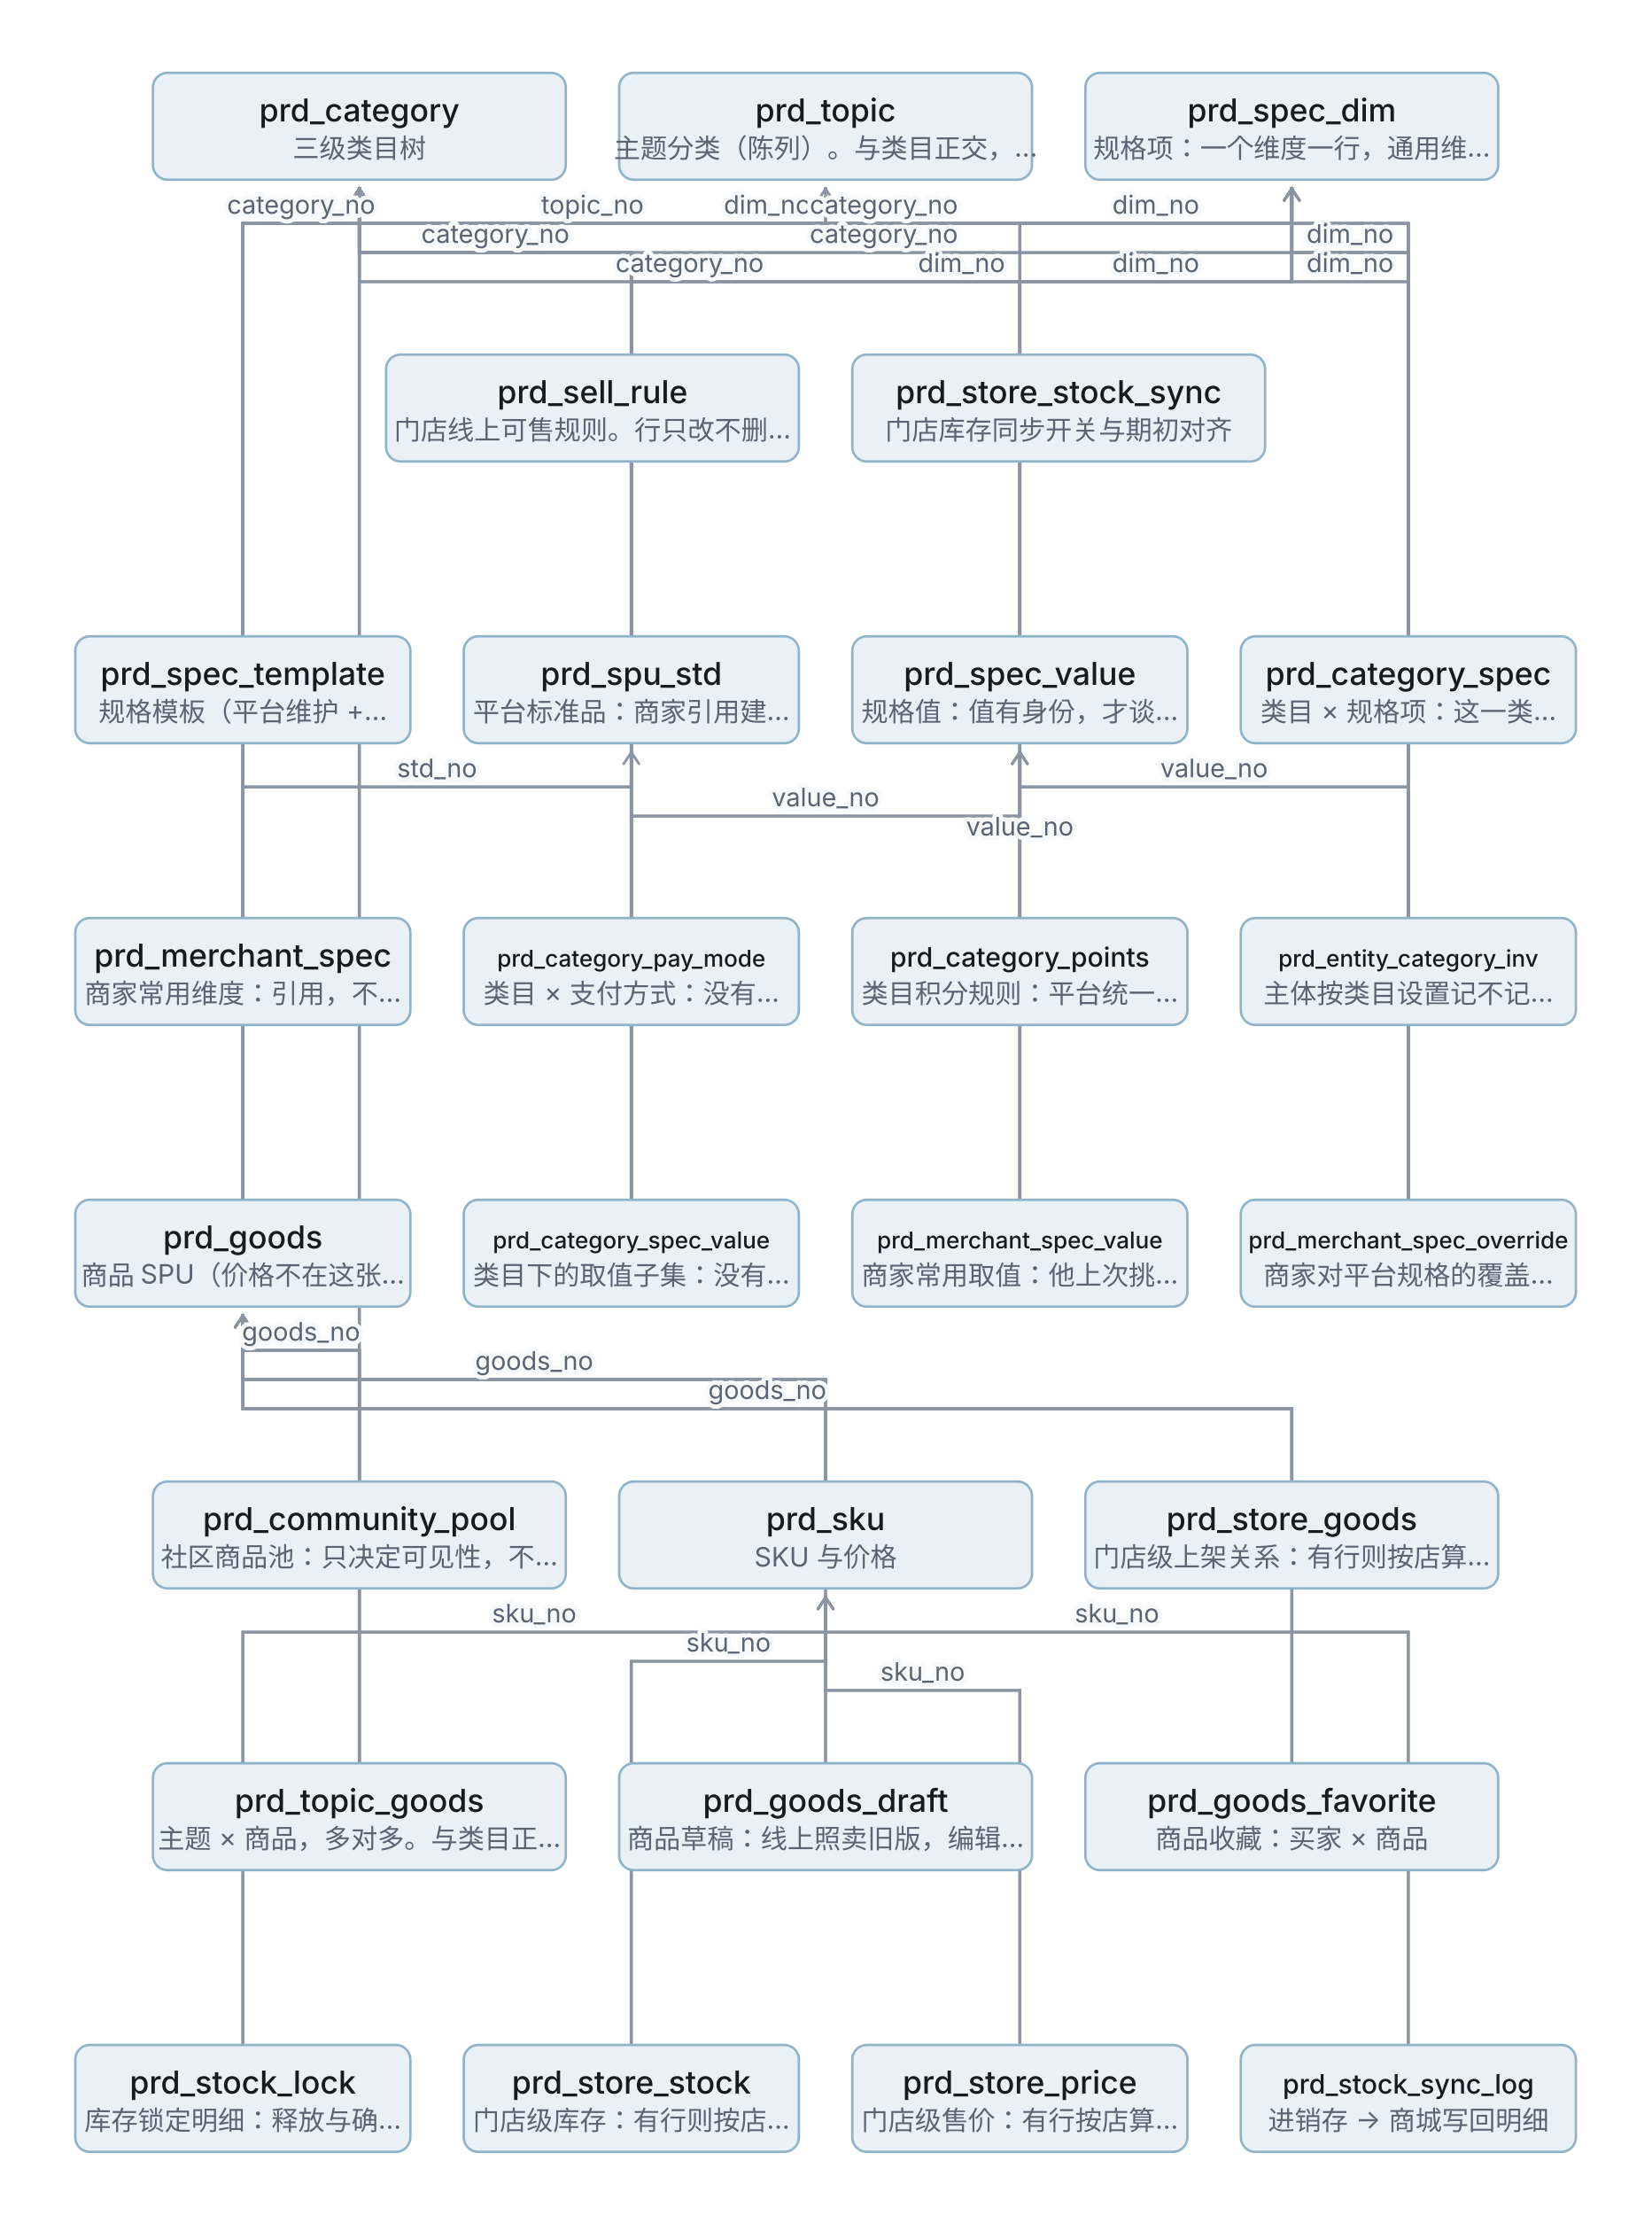
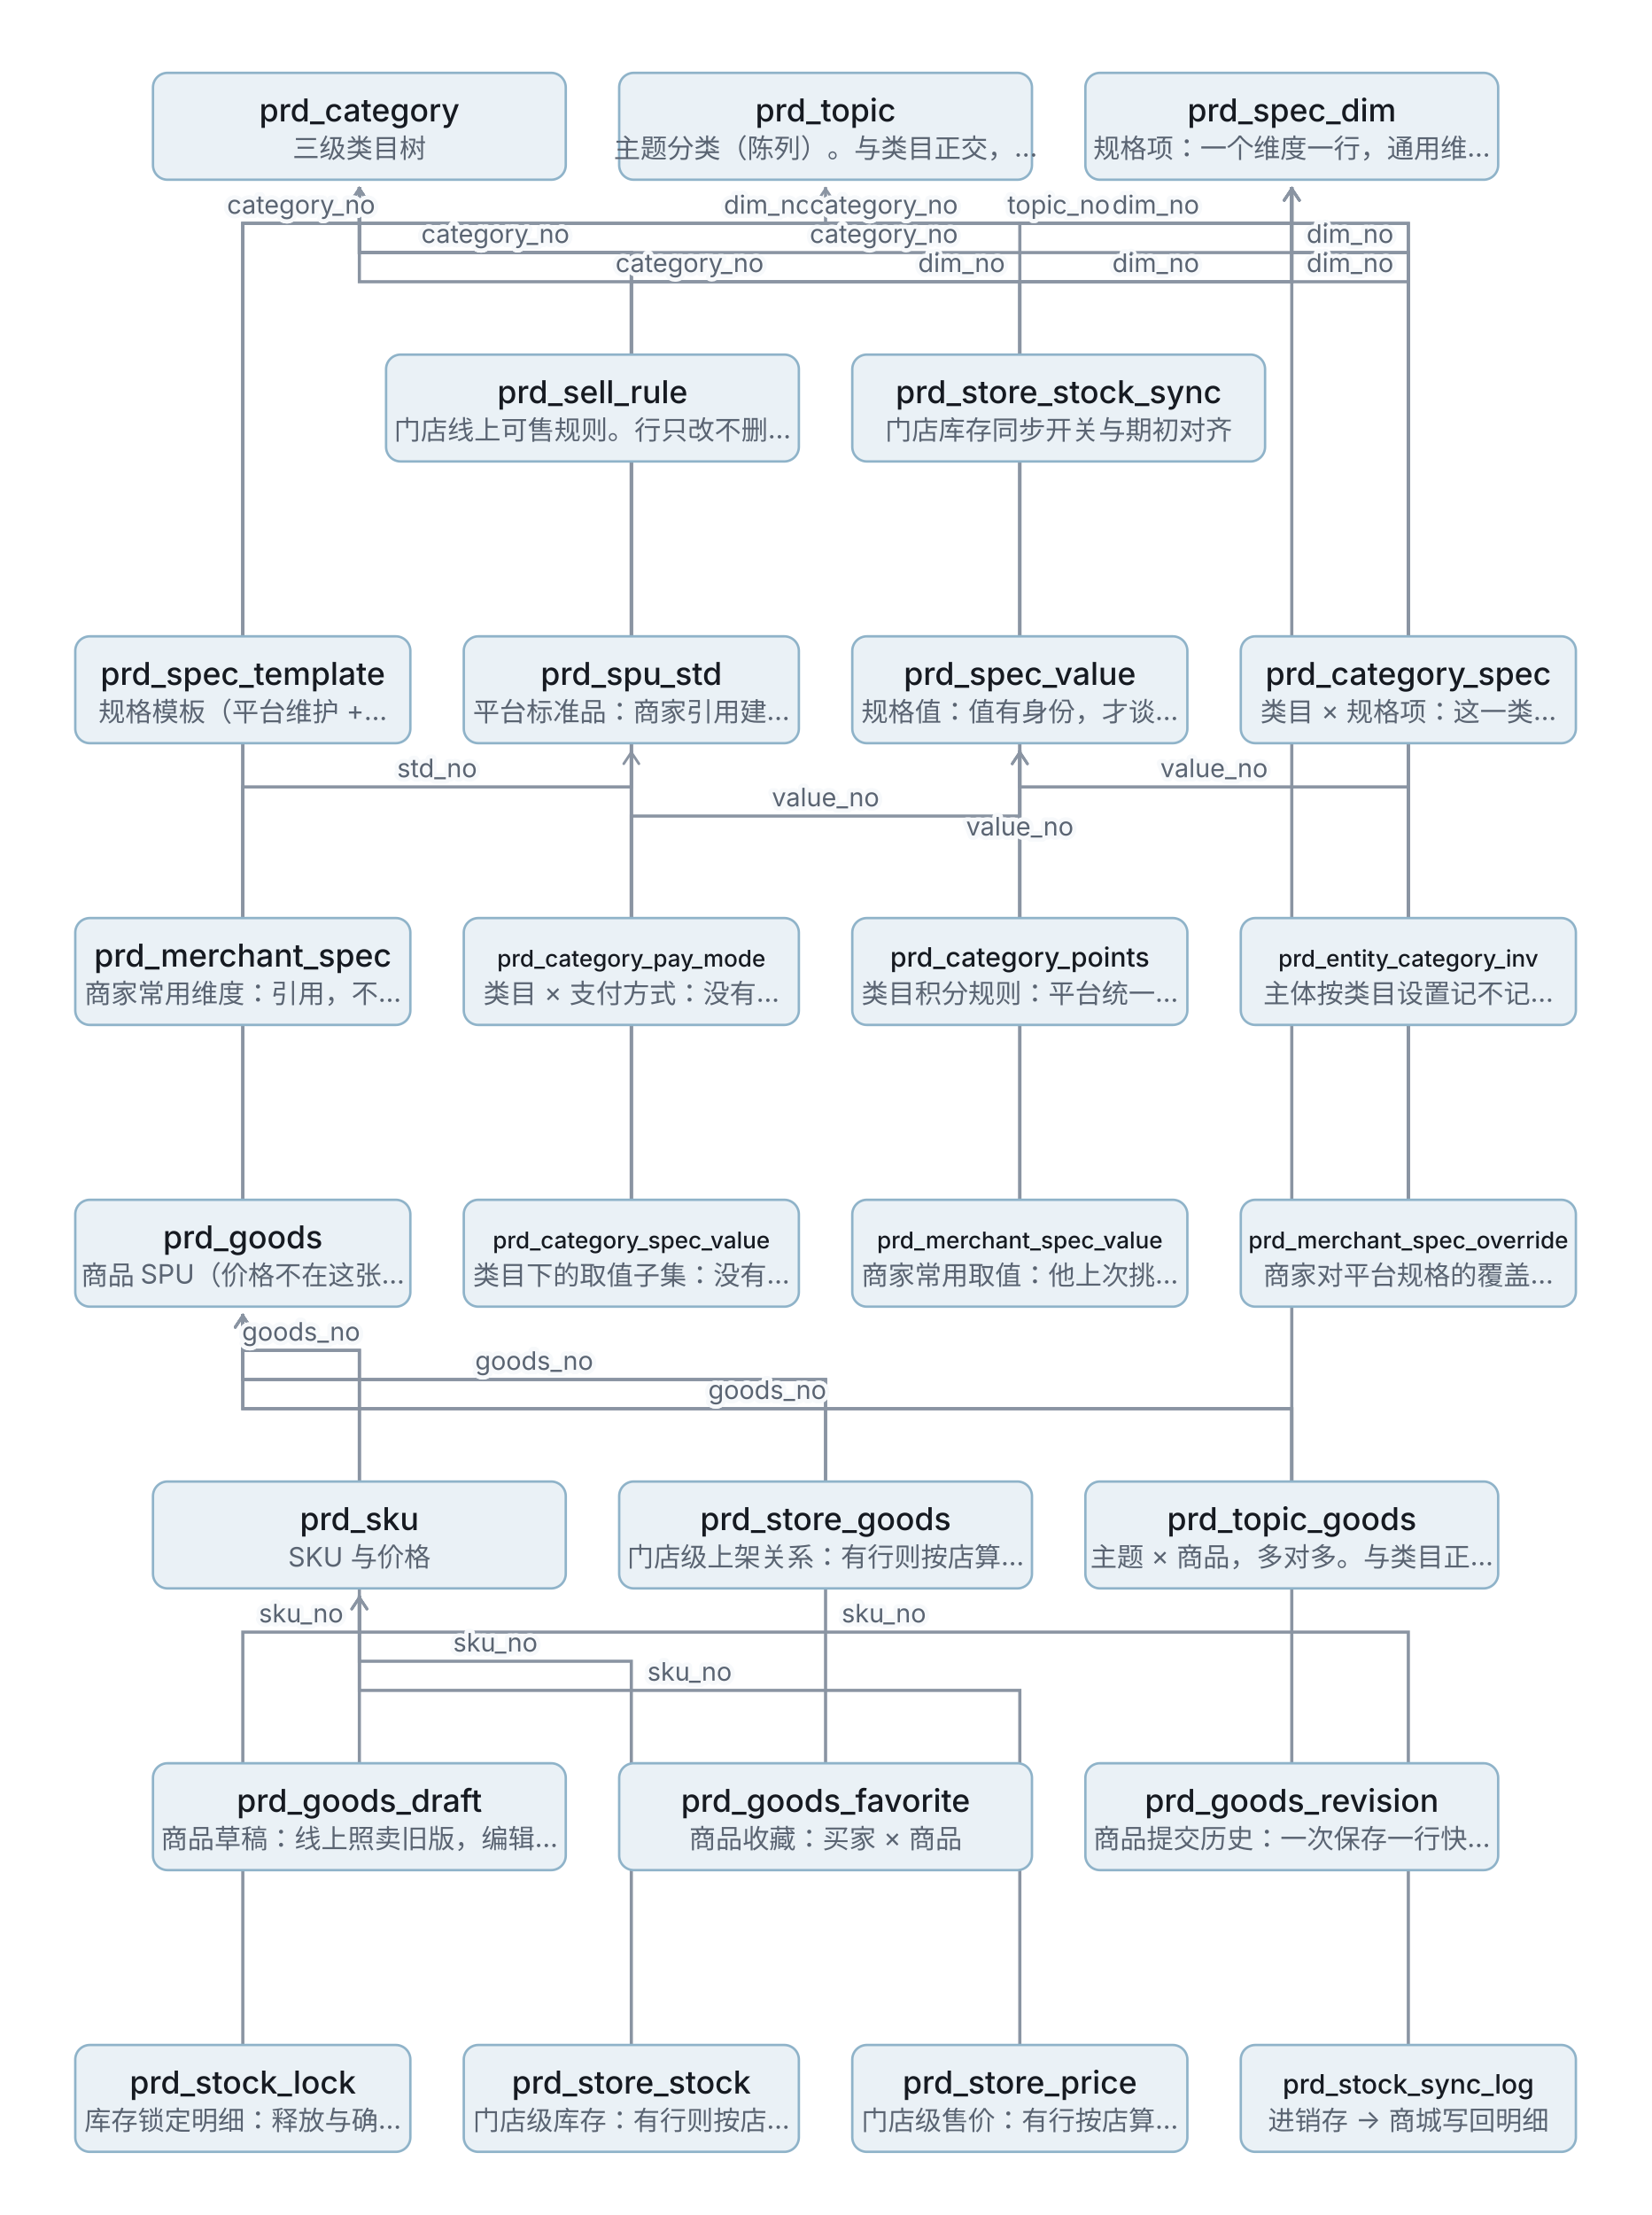
<svg xmlns="http://www.w3.org/2000/svg" width="680" height="912" viewBox="0 0 680 912" role="img" font-family="system-ui,-apple-system,'PingFang SC',sans-serif">
  <defs>
    <marker id="a" viewBox="0 0 10 10" refX="9" refY="5" markerWidth="6" markerHeight="6" orient="auto-start-reverse">
      <path d="M2 1L8 5L2 9" fill="none" stroke="#8A94A2" stroke-width="1.4" stroke-linecap="round" />
    </marker>
    <style>.n{font-weight:500;fill:#161A21}.s{font-size:11px;fill:#5A6472}
.l{font-size:10.5px;fill:#5A6472;paint-order:stroke;stroke:#F7F9FB;stroke-width:3.5;stroke-linejoin:round}.b{font-size:11px;fill:#5A6472;letter-spacing:.1em}
.ar{stroke:#8A94A2;stroke-width:1.3;fill:none}</style>
  </defs>
-   <path class="ar" d="M148 610 L148 556 L100 556 L100 541" marker-end="url(#a)" />
  <path class="ar" d="M100 494 L100 92 L148 92 L148 77" marker-end="url(#a)" />
  <path class="ar" d="M100 494 L100 324 L260 324 L260 309" marker-end="url(#a)" />
+   <path class="ar" d="M148 610 L148 556 L100 556 L100 541" marker-end="url(#a)" />
+   <path class="ar" d="M100 262 L100 92 L148 92 L148 77" marker-end="url(#a)" />
+   <path class="ar" d="M100 842 L100 672 L148 672 L148 657" marker-end="url(#a)" />
+   <path class="ar" d="M260 842 L260 684 L148 684 L148 657" marker-end="url(#a)" />
  <path class="ar" d="M340 610 L340 568 L100 568 L100 541" marker-end="url(#a)" />
-   <path class="ar" d="M100 262 L100 92 L148 92 L148 77" marker-end="url(#a)" />
-   <path class="ar" d="M100 842 L100 672 L340 672 L340 657" marker-end="url(#a)" />
-   <path class="ar" d="M260 842 L260 684 L340 684 L340 657" marker-end="url(#a)" />
+   <path class="ar" d="M260 262 L260 104 L148 104 L148 77" marker-end="url(#a)" />
+   <path class="ar" d="M420 842 L420 696 L148 696 L148 657" marker-end="url(#a)" />
+   <path class="ar" d="M532 610 L532 92 L340 92 L340 77" marker-end="url(#a)" />
  <path class="ar" d="M532 610 L532 580 L100 580 L100 541" marker-end="url(#a)" />
-   <path class="ar" d="M260 262 L260 104 L148 104 L148 77" marker-end="url(#a)" />
-   <path class="ar" d="M420 842 L420 696 L340 696 L340 657" marker-end="url(#a)" />
-   <path class="ar" d="M148 726 L148 92 L340 92 L340 77" marker-end="url(#a)" />
-   <path class="ar" d="M148 726 L148 556 L100 556 L100 541" marker-end="url(#a)" />
  <path class="ar" d="M420 262 L420 116 L532 116 L532 77" marker-end="url(#a)" />
  <path class="ar" d="M580 262 L580 92 L148 92 L148 77" marker-end="url(#a)" />
  <path class="ar" d="M580 262 L580 104 L532 104 L532 77" marker-end="url(#a)" />
  <path class="ar" d="M260 494 L260 104 L148 104 L148 77" marker-end="url(#a)" />
  <path class="ar" d="M260 494 L260 116 L532 116 L532 77" marker-end="url(#a)" />
  <path class="ar" d="M260 494 L260 336 L420 336 L420 309" marker-end="url(#a)" />
  <path class="ar" d="M100 378 L100 92 L532 92 L532 77" marker-end="url(#a)" />
  <path class="ar" d="M420 494 L420 92 L532 92 L532 77" marker-end="url(#a)" />
  <path class="ar" d="M420 494 L420 348 L420 348 L420 309" marker-end="url(#a)" />
  <path class="ar" d="M580 494 L580 104 L148 104 L148 77" marker-end="url(#a)" />
  <path class="ar" d="M580 494 L580 116 L532 116 L532 77" marker-end="url(#a)" />
  <path class="ar" d="M580 494 L580 324 L420 324 L420 309" marker-end="url(#a)" />
  <path class="ar" d="M260 378 L260 104 L148 104 L148 77" marker-end="url(#a)" />
  <path class="ar" d="M420 378 L420 116 L148 116 L148 77" marker-end="url(#a)" />
+   <path class="ar" d="M148 726 L148 556 L100 556 L100 541" marker-end="url(#a)" />
  <path class="ar" d="M340 726 L340 568 L100 568 L100 541" marker-end="url(#a)" />
+   <path class="ar" d="M580 378 L580 92 L148 92 L148 77" marker-end="url(#a)" />
+   <path class="ar" d="M580 842 L580 672 L148 672 L148 657" marker-end="url(#a)" />
  <path class="ar" d="M532 726 L532 580 L100 580 L100 541" marker-end="url(#a)" />
-   <path class="ar" d="M580 378 L580 92 L148 92 L148 77" marker-end="url(#a)" />
-   <path class="ar" d="M580 842 L580 672 L340 672 L340 657" marker-end="url(#a)" />
  <rect x="63" y="30" width="170" height="44" rx="6" fill="#EAF1F6" stroke="#8FB3C9" />
  <text class="n" x="148" y="50" text-anchor="middle" font-size="13">prd_category</text>
  <text class="s" x="148" y="65" text-anchor="middle">三级类目树</text>
  <rect x="255" y="30" width="170" height="44" rx="6" fill="#EAF1F6" stroke="#8FB3C9" />
  <text class="n" x="340" y="50" text-anchor="middle" font-size="13">prd_topic</text>
  <text class="s" x="340" y="65" text-anchor="middle">主题分类（陈列）。与类目正交，…</text>
  <rect x="447" y="30" width="170" height="44" rx="6" fill="#EAF1F6" stroke="#8FB3C9" />
  <text class="n" x="532" y="50" text-anchor="middle" font-size="13">prd_spec_dim</text>
  <text class="s" x="532" y="65" text-anchor="middle">规格项：一个维度一行，通用维…</text>
  <rect x="159" y="146" width="170" height="44" rx="6" fill="#EAF1F6" stroke="#8FB3C9" />
  <text class="n" x="244" y="166" text-anchor="middle" font-size="13">prd_sell_rule</text>
  <text class="s" x="244" y="181" text-anchor="middle">门店线上可售规则。行只改不删…</text>
  <rect x="351" y="146" width="170" height="44" rx="6" fill="#EAF1F6" stroke="#8FB3C9" />
  <text class="n" x="436" y="166" text-anchor="middle" font-size="13">prd_store_stock_sync</text>
  <text class="s" x="436" y="181" text-anchor="middle">门店库存同步开关与期初对齐</text>
  <rect x="31" y="262" width="138" height="44" rx="6" fill="#EAF1F6" stroke="#8FB3C9" />
  <text class="n" x="100" y="282" text-anchor="middle" font-size="13">prd_spec_template</text>
  <text class="s" x="100" y="297" text-anchor="middle">规格模板（平台维护 +…</text>
  <rect x="191" y="262" width="138" height="44" rx="6" fill="#EAF1F6" stroke="#8FB3C9" />
  <text class="n" x="260" y="282" text-anchor="middle" font-size="13">prd_spu_std</text>
  <text class="s" x="260" y="297" text-anchor="middle">平台标准品：商家引用建…</text>
  <rect x="351" y="262" width="138" height="44" rx="6" fill="#EAF1F6" stroke="#8FB3C9" />
  <text class="n" x="420" y="282" text-anchor="middle" font-size="13">prd_spec_value</text>
  <text class="s" x="420" y="297" text-anchor="middle">规格值：值有身份，才谈…</text>
  <rect x="511" y="262" width="138" height="44" rx="6" fill="#EAF1F6" stroke="#8FB3C9" />
  <text class="n" x="580" y="282" text-anchor="middle" font-size="13">prd_category_spec</text>
  <text class="s" x="580" y="297" text-anchor="middle">类目 × 规格项：这一类…</text>
  <rect x="31" y="378" width="138" height="44" rx="6" fill="#EAF1F6" stroke="#8FB3C9" />
  <text class="n" x="100" y="398" text-anchor="middle" font-size="13">prd_merchant_spec</text>
  <text class="s" x="100" y="413" text-anchor="middle">商家常用维度：引用，不…</text>
  <rect x="191" y="378" width="138" height="44" rx="6" fill="#EAF1F6" stroke="#8FB3C9" />
  <text class="n" x="260" y="398" text-anchor="middle" font-size="9.5">prd_category_pay_mode</text>
  <text class="s" x="260" y="413" text-anchor="middle">类目 × 支付方式：没有…</text>
  <rect x="351" y="378" width="138" height="44" rx="6" fill="#EAF1F6" stroke="#8FB3C9" />
  <text class="n" x="420" y="398" text-anchor="middle" font-size="11">prd_category_points</text>
  <text class="s" x="420" y="413" text-anchor="middle">类目积分规则：平台统一…</text>
  <rect x="511" y="378" width="138" height="44" rx="6" fill="#EAF1F6" stroke="#8FB3C9" />
  <text class="n" x="580" y="398" text-anchor="middle" font-size="9.5">prd_entity_category_inv</text>
  <text class="s" x="580" y="413" text-anchor="middle">主体按类目设置记不记…</text>
  <rect x="31" y="494" width="138" height="44" rx="6" fill="#EAF1F6" stroke="#8FB3C9" />
  <text class="n" x="100" y="514" text-anchor="middle" font-size="13">prd_goods</text>
  <text class="s" x="100" y="529" text-anchor="middle">商品 SPU（价格不在这张…</text>
  <rect x="191" y="494" width="138" height="44" rx="6" fill="#EAF1F6" stroke="#8FB3C9" />
  <text class="n" x="260" y="514" text-anchor="middle" font-size="9.5">prd_category_spec_value</text>
  <text class="s" x="260" y="529" text-anchor="middle">类目下的取值子集：没有…</text>
  <rect x="351" y="494" width="138" height="44" rx="6" fill="#EAF1F6" stroke="#8FB3C9" />
  <text class="n" x="420" y="514" text-anchor="middle" font-size="9.5">prd_merchant_spec_value</text>
  <text class="s" x="420" y="529" text-anchor="middle">商家常用取值：他上次挑…</text>
  <rect x="511" y="494" width="138" height="44" rx="6" fill="#EAF1F6" stroke="#8FB3C9" />
  <text class="n" x="580" y="514" text-anchor="middle" font-size="9.5">prd_merchant_spec_override</text>
  <text class="s" x="580" y="529" text-anchor="middle">商家对平台规格的覆盖…</text>
  <rect x="63" y="610" width="170" height="44" rx="6" fill="#EAF1F6" stroke="#8FB3C9" />
-   <text class="n" x="148" y="630" text-anchor="middle" font-size="13">prd_community_pool</text>
-   <text class="s" x="148" y="645" text-anchor="middle">社区商品池：只决定可见性，不…</text>
+   <text class="n" x="148" y="630" text-anchor="middle" font-size="13">prd_sku</text>
+   <text class="s" x="148" y="645" text-anchor="middle">SKU 与价格</text>
  <rect x="255" y="610" width="170" height="44" rx="6" fill="#EAF1F6" stroke="#8FB3C9" />
-   <text class="n" x="340" y="630" text-anchor="middle" font-size="13">prd_sku</text>
-   <text class="s" x="340" y="645" text-anchor="middle">SKU 与价格</text>
+   <text class="n" x="340" y="630" text-anchor="middle" font-size="13">prd_store_goods</text>
+   <text class="s" x="340" y="645" text-anchor="middle">门店级上架关系：有行则按店算…</text>
  <rect x="447" y="610" width="170" height="44" rx="6" fill="#EAF1F6" stroke="#8FB3C9" />
-   <text class="n" x="532" y="630" text-anchor="middle" font-size="13">prd_store_goods</text>
-   <text class="s" x="532" y="645" text-anchor="middle">门店级上架关系：有行则按店算…</text>
+   <text class="n" x="532" y="630" text-anchor="middle" font-size="13">prd_topic_goods</text>
+   <text class="s" x="532" y="645" text-anchor="middle">主题 × 商品，多对多。与类目正…</text>
  <rect x="63" y="726" width="170" height="44" rx="6" fill="#EAF1F6" stroke="#8FB3C9" />
-   <text class="n" x="148" y="746" text-anchor="middle" font-size="13">prd_topic_goods</text>
-   <text class="s" x="148" y="761" text-anchor="middle">主题 × 商品，多对多。与类目正…</text>
+   <text class="n" x="148" y="746" text-anchor="middle" font-size="13">prd_goods_draft</text>
+   <text class="s" x="148" y="761" text-anchor="middle">商品草稿：线上照卖旧版，编辑…</text>
  <rect x="255" y="726" width="170" height="44" rx="6" fill="#EAF1F6" stroke="#8FB3C9" />
-   <text class="n" x="340" y="746" text-anchor="middle" font-size="13">prd_goods_draft</text>
-   <text class="s" x="340" y="761" text-anchor="middle">商品草稿：线上照卖旧版，编辑…</text>
+   <text class="n" x="340" y="746" text-anchor="middle" font-size="13">prd_goods_favorite</text>
+   <text class="s" x="340" y="761" text-anchor="middle">商品收藏：买家 × 商品</text>
  <rect x="447" y="726" width="170" height="44" rx="6" fill="#EAF1F6" stroke="#8FB3C9" />
-   <text class="n" x="532" y="746" text-anchor="middle" font-size="13">prd_goods_favorite</text>
-   <text class="s" x="532" y="761" text-anchor="middle">商品收藏：买家 × 商品</text>
+   <text class="n" x="532" y="746" text-anchor="middle" font-size="13">prd_goods_revision</text>
+   <text class="s" x="532" y="761" text-anchor="middle">商品提交历史：一次保存一行快…</text>
  <rect x="31" y="842" width="138" height="44" rx="6" fill="#EAF1F6" stroke="#8FB3C9" />
  <text class="n" x="100" y="862" text-anchor="middle" font-size="13">prd_stock_lock</text>
  <text class="s" x="100" y="877" text-anchor="middle">库存锁定明细：释放与确…</text>
  <rect x="191" y="842" width="138" height="44" rx="6" fill="#EAF1F6" stroke="#8FB3C9" />
  <text class="n" x="260" y="862" text-anchor="middle" font-size="13">prd_store_stock</text>
  <text class="s" x="260" y="877" text-anchor="middle">门店级库存：有行则按店…</text>
  <rect x="351" y="842" width="138" height="44" rx="6" fill="#EAF1F6" stroke="#8FB3C9" />
  <text class="n" x="420" y="862" text-anchor="middle" font-size="13">prd_store_price</text>
  <text class="s" x="420" y="877" text-anchor="middle">门店级售价：有行按店算…</text>
  <rect x="511" y="842" width="138" height="44" rx="6" fill="#EAF1F6" stroke="#8FB3C9" />
  <text class="n" x="580" y="862" text-anchor="middle" font-size="11">prd_stock_sync_log</text>
  <text class="s" x="580" y="877" text-anchor="middle">进销存 → 商城写回明细</text>
+   <text class="l" x="124" y="88" text-anchor="middle">category_no</text>
+   <text class="l" x="180" y="320" text-anchor="middle">std_no</text>
  <text class="l" x="124" y="552" text-anchor="middle">goods_no</text>
  <text class="l" x="124" y="88" text-anchor="middle">category_no</text>
-   <text class="l" x="180" y="320" text-anchor="middle">std_no</text>
+   <text class="l" x="124" y="668" text-anchor="middle">sku_no</text>
+   <text class="l" x="204" y="680" text-anchor="middle">sku_no</text>
  <text class="l" x="220" y="564" text-anchor="middle">goods_no</text>
-   <text class="l" x="124" y="88" text-anchor="middle">category_no</text>
-   <text class="l" x="220" y="668" text-anchor="middle">sku_no</text>
-   <text class="l" x="300" y="680" text-anchor="middle">sku_no</text>
+   <text class="l" x="204" y="100" text-anchor="middle">category_no</text>
+   <text class="l" x="284" y="692" text-anchor="middle">sku_no</text>
+   <text class="l" x="436" y="88" text-anchor="middle">topic_no</text>
  <text class="l" x="316" y="576" text-anchor="middle">goods_no</text>
-   <text class="l" x="204" y="100" text-anchor="middle">category_no</text>
-   <text class="l" x="380" y="692" text-anchor="middle">sku_no</text>
-   <text class="l" x="244" y="88" text-anchor="middle">topic_no</text>
-   <text class="l" x="124" y="552" text-anchor="middle">goods_no</text>
  <text class="l" x="476" y="112" text-anchor="middle">dim_no</text>
  <text class="l" x="364" y="88" text-anchor="middle">category_no</text>
  <text class="l" x="556" y="100" text-anchor="middle">dim_no</text>
  <text class="l" x="204" y="100" text-anchor="middle">category_no</text>
  <text class="l" x="396" y="112" text-anchor="middle">dim_no</text>
  <text class="l" x="340" y="332" text-anchor="middle">value_no</text>
  <text class="l" x="316" y="88" text-anchor="middle">dim_no</text>
  <text class="l" x="476" y="88" text-anchor="middle">dim_no</text>
  <text class="l" x="420" y="344" text-anchor="middle">value_no</text>
  <text class="l" x="364" y="100" text-anchor="middle">category_no</text>
  <text class="l" x="556" y="112" text-anchor="middle">dim_no</text>
  <text class="l" x="500" y="320" text-anchor="middle">value_no</text>
  <text class="l" x="204" y="100" text-anchor="middle">category_no</text>
  <text class="l" x="284" y="112" text-anchor="middle">category_no</text>
+   <text class="l" x="124" y="552" text-anchor="middle">goods_no</text>
  <text class="l" x="220" y="564" text-anchor="middle">goods_no</text>
+   <text class="l" x="364" y="88" text-anchor="middle">category_no</text>
+   <text class="l" x="364" y="668" text-anchor="middle">sku_no</text>
  <text class="l" x="316" y="576" text-anchor="middle">goods_no</text>
-   <text class="l" x="364" y="88" text-anchor="middle">category_no</text>
-   <text class="l" x="460" y="668" text-anchor="middle">sku_no</text>
</svg>
